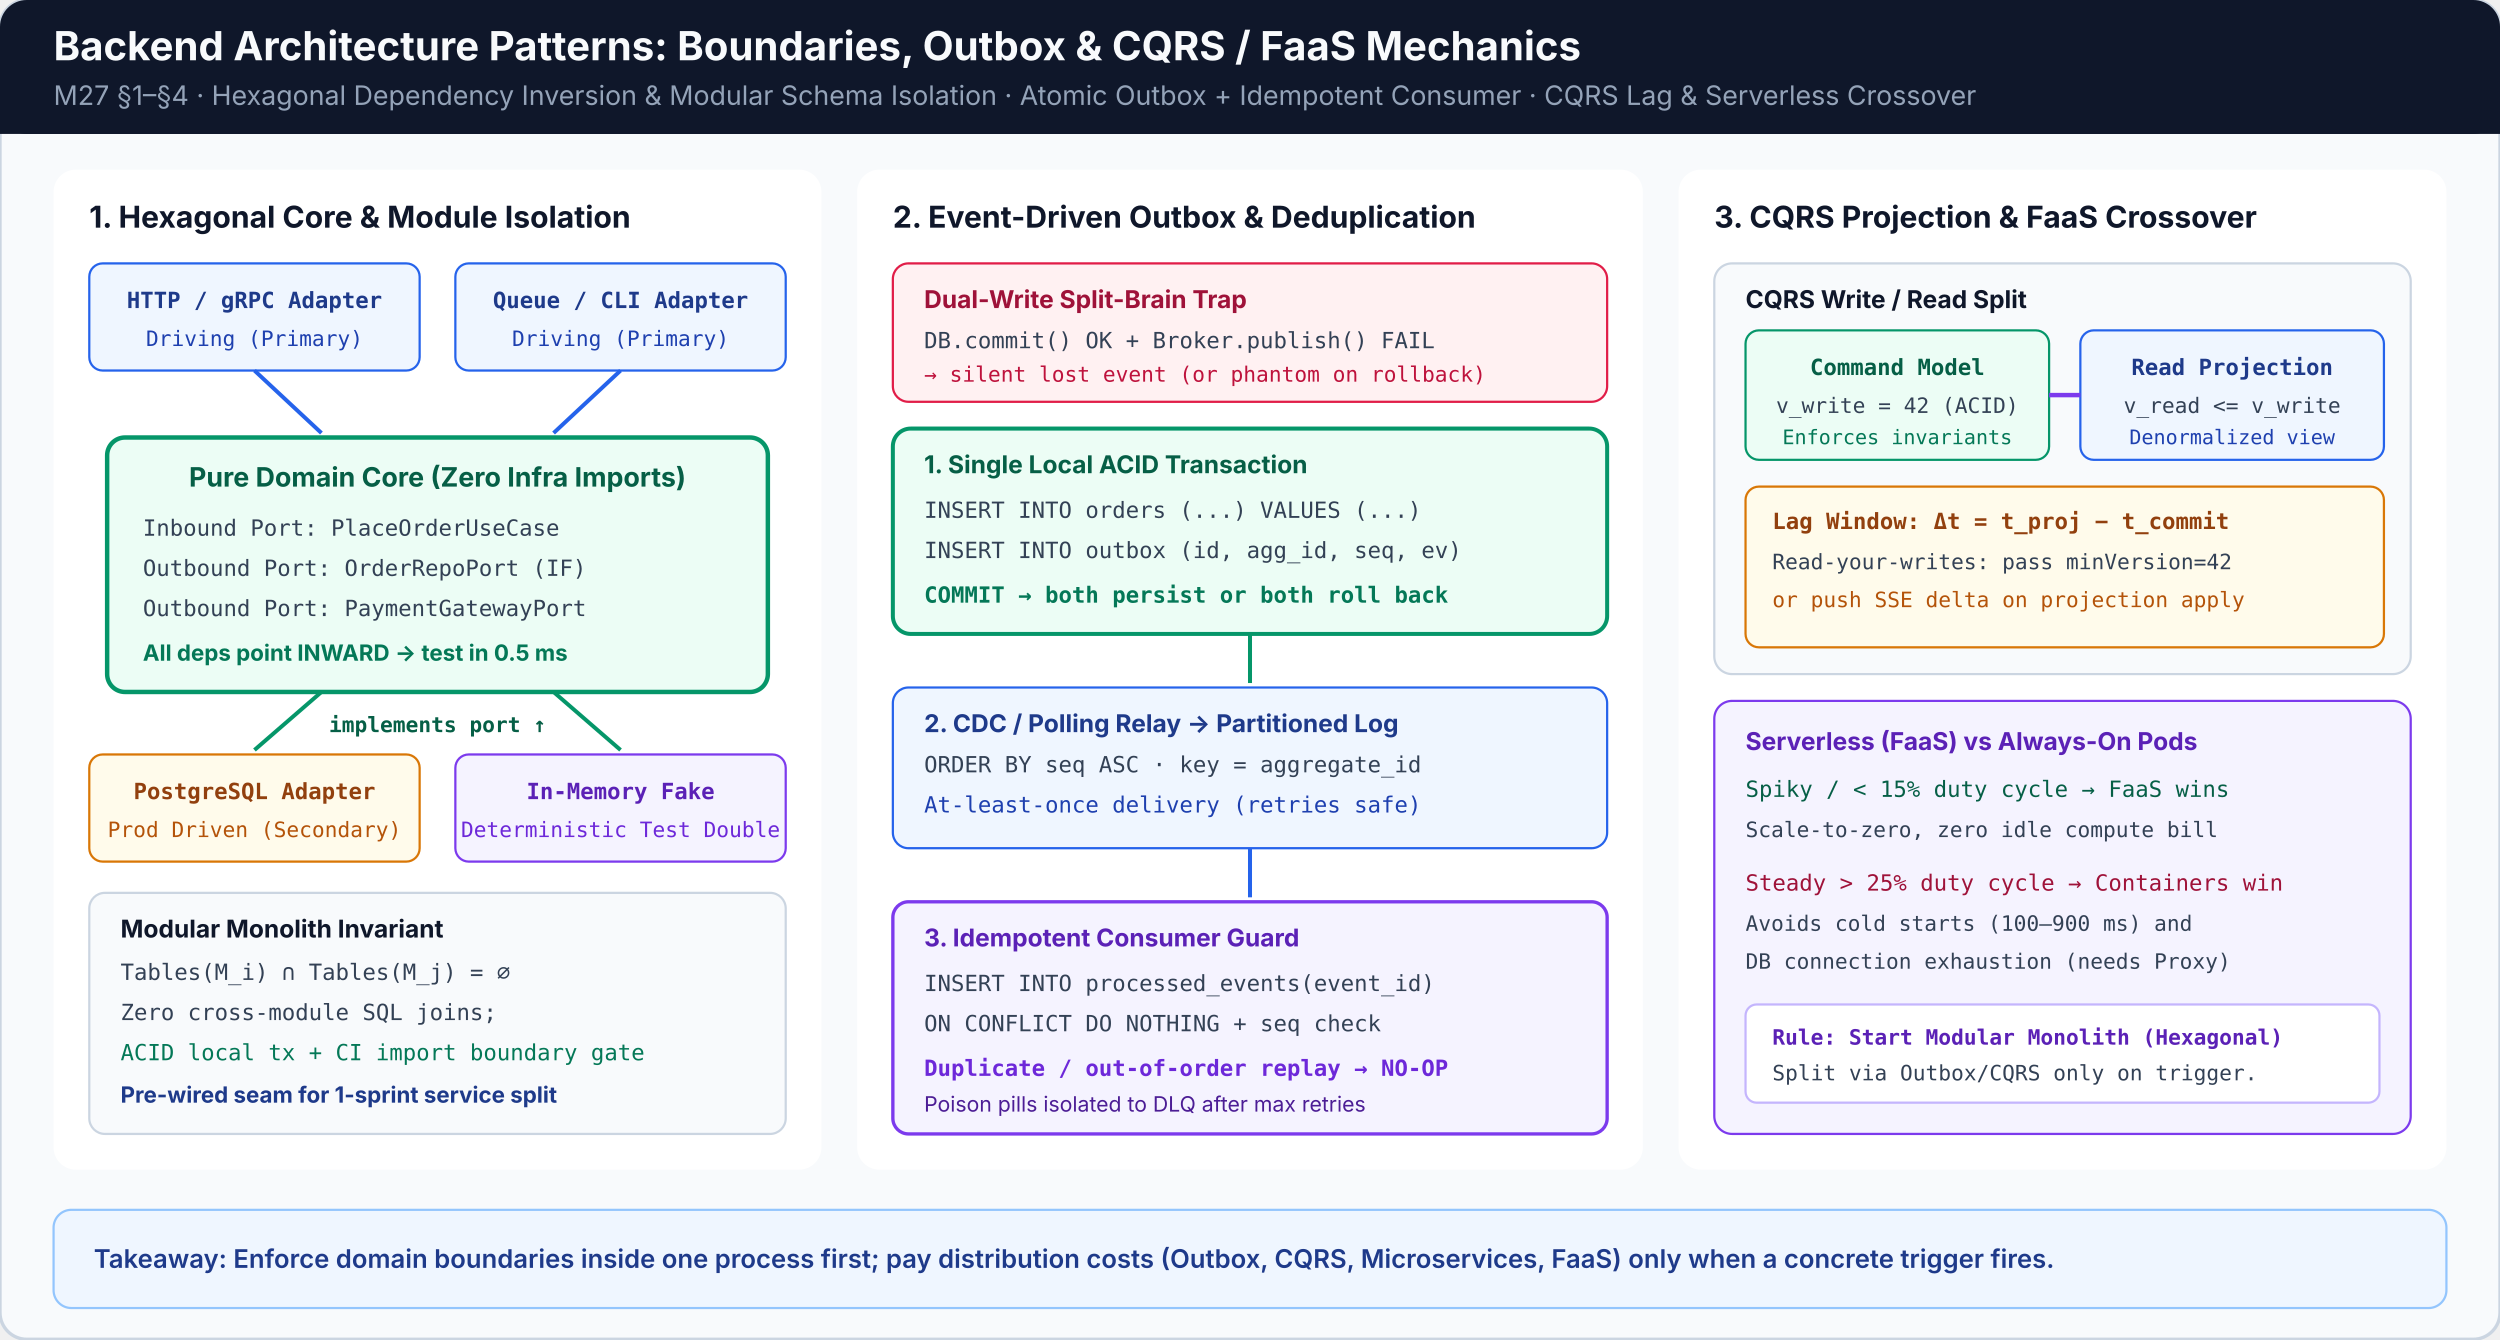
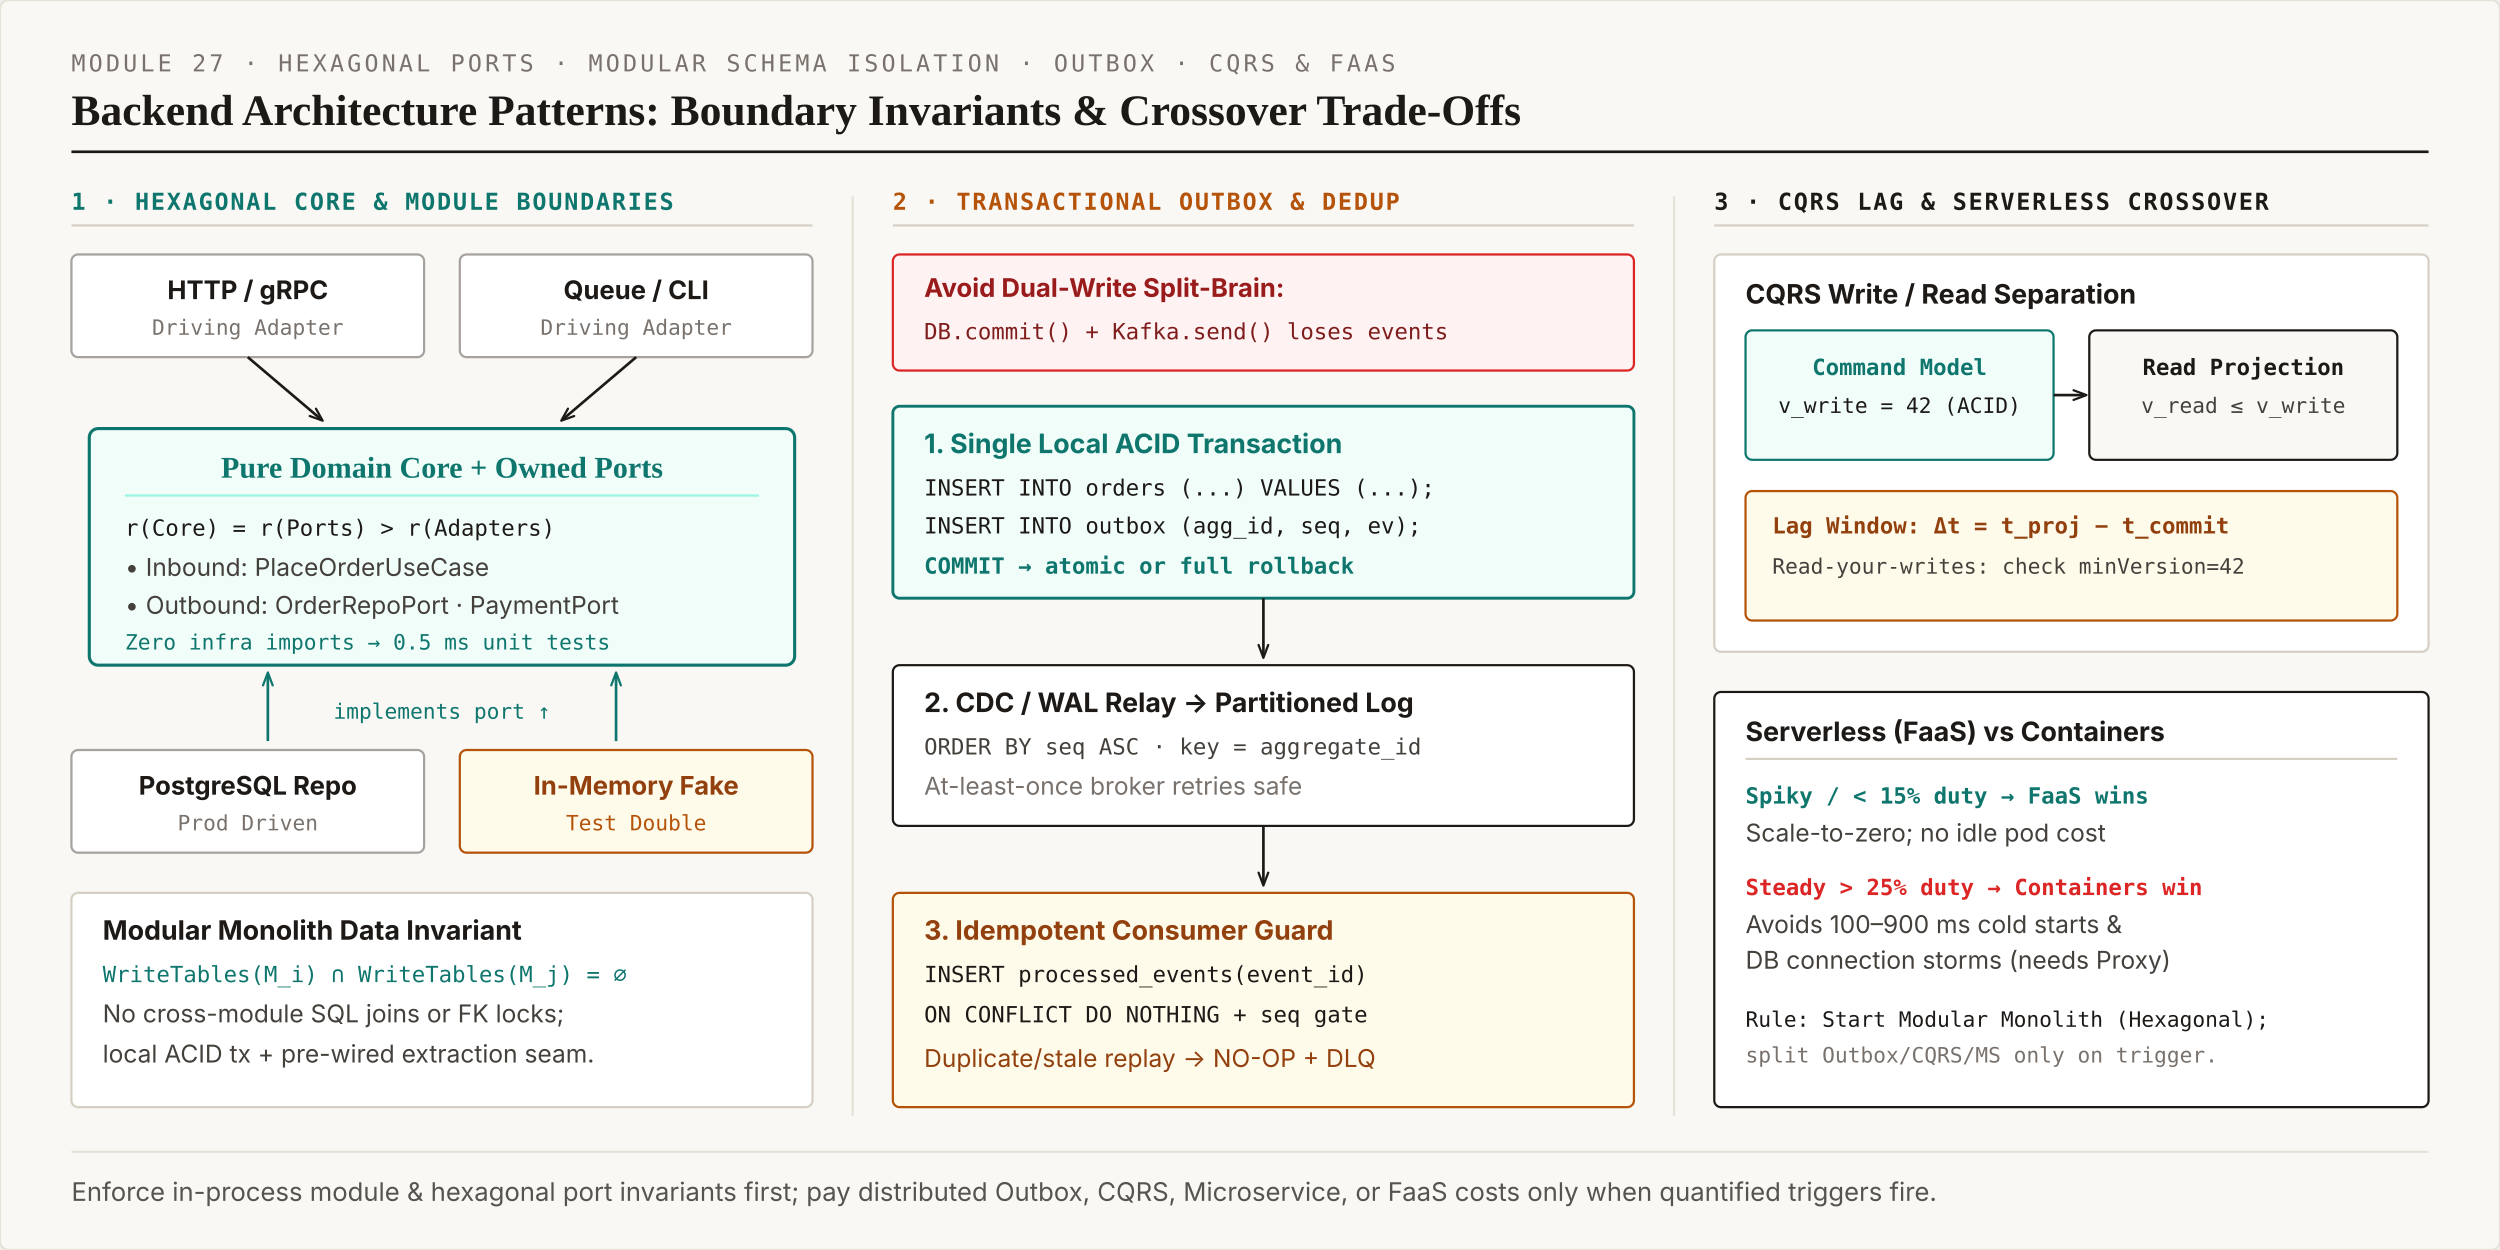
- <svg xmlns="http://www.w3.org/2000/svg" viewBox="0 0 1120 600" width="1120" height="600" role="img" aria-labelledby="title desc">
+ <svg xmlns="http://www.w3.org/2000/svg" viewBox="0 0 1120 560" width="1120" height="560" role="img" aria-labelledby="title desc">
+   <defs>
+     <marker id="ed-arr" viewBox="0 0 10 10" refX="8" refY="5" markerWidth="6" markerHeight="6" orient="auto">
+       <path d="M1,2 L9,5 L1,8" fill="none" stroke="#1c1917" stroke-width="1.4" stroke-linecap="round" stroke-linejoin="round" />
+     </marker>
+     <marker id="ed-arr-teal" viewBox="0 0 10 10" refX="8" refY="5" markerWidth="6" markerHeight="6" orient="auto">
+       <path d="M1,2 L9,5 L1,8" fill="none" stroke="#0f766e" stroke-width="1.4" stroke-linecap="round" stroke-linejoin="round" />
+     </marker>
+   </defs>
  <style>
-     .sans { font-family: ui-sans-serif, system-ui, -apple-system, sans-serif; }
-     .mono { font-family: ui-monospace, SFMono-Regular, Menlo, monospace; }
- 
-     /* 12s cycle across 3 panels */
-     @keyframes p1-hl { 0%, 32% { stroke: #2563eb; stroke-width: 2.2; } 34%, 100% { stroke: #cbd5e1; stroke-width: 1.5; } }
-     @keyframes p2-hl { 0%, 32% { stroke: #cbd5e1; stroke-width: 1.5; } 34%, 65% { stroke: #059669; stroke-width: 2.2; } 67%, 100% { stroke: #cbd5e1; stroke-width: 1.5; } }
-     @keyframes p3-hl { 0%, 65% { stroke: #cbd5e1; stroke-width: 1.5; } 67%, 100% { stroke: #7c3aed; stroke-width: 2.2; } }
- 
-     @keyframes hex-pulse {
-       0%, 32%  { opacity: 1; }
-       35%, 100%{ opacity: 0.78; }
-     }
- 
-     @keyframes outbox-pulse {
-       0%, 33%  { opacity: 0.78; }
-       35%, 65% { opacity: 1; }
-       68%, 100%{ opacity: 0.78; }
-     }
- 
-     @keyframes cqrs-pulse {
-       0%, 66%  { opacity: 0.78; }
-       68%, 99% { opacity: 1; }
-       100%     { opacity: 0.78; }
-     }
- 
-     .p1 { animation: p1-hl 12s linear infinite; }
-     .p2 { animation: p2-hl 12s linear infinite; }
-     .p3 { animation: p3-hl 12s linear infinite; }
-     .h-foc { animation: hex-pulse 12s ease-in-out infinite; }
-     .o-foc { animation: outbox-pulse 12s ease-in-out infinite; }
-     .c-foc { animation: cqrs-pulse 12s ease-in-out infinite; }
- 
-     @media (prefers-reduced-motion: reduce) {
-       .p1, .p2, .p3, .h-foc, .o-foc, .c-foc { animation: none !important; opacity: 1 !important; }
-     }
+     .ed-serif { font-family: Georgia, "Times New Roman", serif; }
+     .ed-sans { font-family: ui-sans-serif, system-ui, -apple-system, sans-serif; }
+     .ed-mono { font-family: ui-monospace, SFMono-Regular, Menlo, monospace; }
  </style>
-   <rect x="0" y="0" width="1120" height="600" rx="12" fill="#f8fafc" stroke="#cbd5e1" stroke-width="1.5" />
-   <rect x="0" y="0" width="1120" height="60" rx="12" fill="#0f172a" />
-   <rect x="0" y="44" width="1120" height="16" fill="#0f172a" />
-   <text x="24" y="27" class="sans" font-size="18" font-weight="700" fill="#f8fafc">Backend Architecture Patterns: Boundaries, Outbox &amp; CQRS / FaaS Mechanics</text>
-   <text x="24" y="47" class="sans" font-size="12" fill="#94a3b8">M27 §1–§4 · Hexagonal Dependency Inversion &amp; Modular Schema Isolation · Atomic Outbox + Idempotent Consumer · CQRS Lag &amp; Serverless Crossover</text>
-   <rect x="24" y="76" width="344" height="448" rx="10" fill="#ffffff" class="p1" />
-   <text x="40" y="102" class="sans" font-size="13.5" font-weight="700" fill="#0f172a">1. Hexagonal Core &amp; Module Isolation</text>
-   <g class="h-foc">
-     <rect x="40" y="118" width="148" height="48" rx="6" fill="#eff6ff" stroke="#2563eb" />
-     <text x="114" y="138" class="mono" font-size="10" font-weight="700" fill="#1e3a8a" text-anchor="middle">HTTP / gRPC Adapter</text>
-     <text x="114" y="155" class="mono" font-size="9.5" fill="#1e40af" text-anchor="middle">Driving (Primary)</text>
-     <rect x="204" y="118" width="148" height="48" rx="6" fill="#eff6ff" stroke="#2563eb" />
-     <text x="278" y="138" class="mono" font-size="10" font-weight="700" fill="#1e3a8a" text-anchor="middle">Queue / CLI Adapter</text>
-     <text x="278" y="155" class="mono" font-size="9.5" fill="#1e40af" text-anchor="middle">Driving (Primary)</text>
-     <line x1="114" y1="166" x2="144" y2="194" stroke="#2563eb" stroke-width="1.8" />
-     <line x1="278" y1="166" x2="248" y2="194" stroke="#2563eb" stroke-width="1.8" />
-     <rect x="48" y="196" width="296" height="114" rx="8" fill="#ecfdf5" stroke="#059669" stroke-width="2" />
-     <text x="196" y="218" class="sans" font-size="12" font-weight="700" fill="#065f46" text-anchor="middle">Pure Domain Core (Zero Infra Imports)</text>
-     <text x="64" y="240" class="mono" font-size="10" fill="#334155">Inbound Port:  PlaceOrderUseCase</text>
-     <text x="64" y="258" class="mono" font-size="10" fill="#334155">Outbound Port: OrderRepoPort (IF)</text>
-     <text x="64" y="276" class="mono" font-size="10" fill="#334155">Outbound Port: PaymentGatewayPort</text>
-     <text x="64" y="296" class="sans" font-size="10" font-weight="700" fill="#047857">All deps point INWARD → test in 0.5 ms</text>
-     <line x1="114" y1="336" x2="144" y2="310" stroke="#059669" stroke-width="1.8" />
-     <line x1="278" y1="336" x2="248" y2="310" stroke="#059669" stroke-width="1.8" />
-     <text x="196" y="328" class="mono" font-size="9.5" font-weight="700" fill="#065f46" text-anchor="middle">implements port ↑</text>
-     <rect x="40" y="338" width="148" height="48" rx="6" fill="#fffbeb" stroke="#d97706" />
-     <text x="114" y="358" class="mono" font-size="10" font-weight="700" fill="#92400e" text-anchor="middle">PostgreSQL Adapter</text>
-     <text x="114" y="375" class="mono" font-size="9.5" fill="#b45309" text-anchor="middle">Prod Driven (Secondary)</text>
-     <rect x="204" y="338" width="148" height="48" rx="6" fill="#f5f3ff" stroke="#7c3aed" />
-     <text x="278" y="358" class="mono" font-size="10" font-weight="700" fill="#5b21b6" text-anchor="middle">In-Memory Fake</text>
-     <text x="278" y="375" class="mono" font-size="9.5" fill="#6d28d9" text-anchor="middle">Deterministic Test Double</text>
+   <rect x="0" y="0" width="1120" height="560" rx="4" fill="#faf8f5" stroke="#e7e2d8" stroke-width="1" />
+   <text x="32" y="32" class="ed-mono" font-size="10.5" fill="#78716c" letter-spacing="1.4">MODULE 27 · HEXAGONAL PORTS · MODULAR SCHEMA ISOLATION · OUTBOX · CQRS &amp; FAAS</text>
+   <text x="32" y="56" class="ed-serif" font-size="19.5" font-weight="700" fill="#1c1917">Backend Architecture Patterns: Boundary Invariants &amp; Crossover Trade-Offs</text>
+   <line x1="32" y1="68" x2="1088" y2="68" stroke="#1c1917" stroke-width="1.2" />
+   <text x="32" y="94" class="ed-mono" font-size="10.5" font-weight="700" fill="#0f766e" letter-spacing="0.8">1 · HEXAGONAL CORE &amp; MODULE BOUNDARIES</text>
+   <line x1="32" y1="101" x2="364" y2="101" stroke="#d6d0c4" />
+   <g transform="translate(32, 114)">
+     <rect x="0" y="0" width="158" height="46" rx="3" fill="#ffffff" stroke="#a8a29e" />
+     <text x="79" y="20" class="ed-sans" font-size="11.5" font-weight="700" fill="#1c1917" text-anchor="middle">HTTP / gRPC</text>
+     <text x="79" y="36" class="ed-mono" font-size="9.5" fill="#78716c" text-anchor="middle">Driving Adapter</text>
+     <rect x="174" y="0" width="158" height="46" rx="3" fill="#ffffff" stroke="#a8a29e" />
+     <text x="253" y="20" class="ed-sans" font-size="11.5" font-weight="700" fill="#1c1917" text-anchor="middle">Queue / CLI</text>
+     <text x="253" y="36" class="ed-mono" font-size="9.5" fill="#78716c" text-anchor="middle">Driving Adapter</text>
+     <line x1="79" y1="46" x2="112" y2="74" stroke="#1c1917" stroke-width="1.2" marker-end="url(#ed-arr)" />
+     <line x1="253" y1="46" x2="220" y2="74" stroke="#1c1917" stroke-width="1.2" marker-end="url(#ed-arr)" />
+     <rect x="8" y="78" width="316" height="106" rx="4" fill="#f0fdf9" stroke="#0f766e" stroke-width="1.4" />
+     <text x="166" y="100" class="ed-serif" font-size="13.5" font-weight="700" fill="#0f766e" text-anchor="middle">Pure Domain Core + Owned Ports</text>
+     <line x1="24" y1="108" x2="308" y2="108" stroke="#99f6e4" />
+     <text x="24" y="126" class="ed-mono" font-size="10" fill="#1c1917">r(Core) = r(Ports) &gt; r(Adapters)</text>
+     <text x="24" y="144" class="ed-sans" font-size="11" fill="#44403c">• Inbound: PlaceOrderUseCase</text>
+     <text x="24" y="161" class="ed-sans" font-size="11" fill="#44403c">• Outbound: OrderRepoPort · PaymentPort</text>
+     <text x="24" y="177" class="ed-mono" font-size="9.5" fill="#0f766e">Zero infra imports → 0.5 ms unit tests</text>
+     <line x1="88" y1="218" x2="88" y2="188" stroke="#0f766e" stroke-width="1.2" marker-end="url(#ed-arr-teal)" />
+     <line x1="244" y1="218" x2="244" y2="188" stroke="#0f766e" stroke-width="1.2" marker-end="url(#ed-arr-teal)" />
+     <text x="166" y="208" class="ed-mono" font-size="9.5" fill="#0f766e" text-anchor="middle">implements port ↑</text>
+     <rect x="0" y="222" width="158" height="46" rx="3" fill="#ffffff" stroke="#a8a29e" />
+     <text x="79" y="242" class="ed-sans" font-size="11.5" font-weight="700" fill="#1c1917" text-anchor="middle">PostgreSQL Repo</text>
+     <text x="79" y="258" class="ed-mono" font-size="9.5" fill="#78716c" text-anchor="middle">Prod Driven</text>
+     <rect x="174" y="222" width="158" height="46" rx="3" fill="#fffbeb" stroke="#b45309" />
+     <text x="253" y="242" class="ed-sans" font-size="11.5" font-weight="700" fill="#92400e" text-anchor="middle">In-Memory Fake</text>
+     <text x="253" y="258" class="ed-mono" font-size="9.5" fill="#b45309" text-anchor="middle">Test Double</text>
+     <rect x="0" y="286" width="332" height="96" rx="3" fill="#ffffff" stroke="#d6d0c4" />
+     <text x="14" y="307" class="ed-sans" font-size="12" font-weight="700" fill="#1c1917">Modular Monolith Data Invariant</text>
+     <text x="14" y="326" class="ed-mono" font-size="10" fill="#0f766e">WriteTables(M_i) ∩ WriteTables(M_j) = ∅</text>
+     <text x="14" y="344" class="ed-sans" font-size="11" fill="#44403c">No cross-module SQL joins or FK locks;</text>
+     <text x="14" y="362" class="ed-sans" font-size="11" fill="#44403c">local ACID tx + pre-wired extraction seam.</text>
  </g>
-   <rect x="40" y="400" width="312" height="108" rx="7" fill="#f8fafc" stroke="#cbd5e1" />
-   <text x="54" y="420" class="sans" font-size="11" font-weight="700" fill="#0f172a">Modular Monolith Invariant</text>
-   <text x="54" y="439" class="mono" font-size="10" fill="#334155">Tables(M_i) ∩ Tables(M_j) = ∅</text>
-   <text x="54" y="457" class="mono" font-size="10" fill="#334155">Zero cross-module SQL joins;</text>
-   <text x="54" y="475" class="mono" font-size="10" fill="#047857">ACID local tx + CI import boundary gate</text>
-   <text x="54" y="494" class="sans" font-size="10" font-weight="700" fill="#1e3a8a">Pre-wired seam for 1-sprint service split</text>
-   <rect x="384" y="76" width="352" height="448" rx="10" fill="#ffffff" class="p2" />
-   <text x="400" y="102" class="sans" font-size="13.5" font-weight="700" fill="#0f172a">2. Event-Driven Outbox &amp; Deduplication</text>
-   <g class="o-foc">
-     <rect x="400" y="118" width="320" height="62" rx="7" fill="#fff1f2" stroke="#e11d48" />
-     <text x="414" y="138" class="sans" font-size="11" font-weight="700" fill="#9f1239">Dual-Write Split-Brain Trap</text>
-     <text x="414" y="156" class="mono" font-size="10" fill="#334155">DB.commit() OK + Broker.publish() FAIL</text>
-     <text x="414" y="171" class="mono" font-size="9.5" fill="#be123c">→ silent lost event (or phantom on rollback)</text>
-     <rect x="400" y="192" width="320" height="92" rx="8" fill="#ecfdf5" stroke="#059669" stroke-width="1.8" />
-     <text x="414" y="212" class="sans" font-size="11" font-weight="700" fill="#065f46">1. Single Local ACID Transaction</text>
-     <text x="414" y="232" class="mono" font-size="10" fill="#334155">INSERT INTO orders (...) VALUES (...)</text>
-     <text x="414" y="250" class="mono" font-size="10" fill="#334155">INSERT INTO outbox (id, agg_id, seq, ev)</text>
-     <text x="414" y="270" class="mono" font-size="10" font-weight="700" fill="#047857">COMMIT → both persist or both roll back</text>
-     <line x1="560" y1="284" x2="560" y2="306" stroke="#059669" stroke-width="1.8" />
-     <rect x="400" y="308" width="320" height="72" rx="7" fill="#eff6ff" stroke="#2563eb" />
-     <text x="414" y="328" class="sans" font-size="11" font-weight="700" fill="#1e3a8a">2. CDC / Polling Relay → Partitioned Log</text>
-     <text x="414" y="346" class="mono" font-size="10" fill="#334155">ORDER BY seq ASC · key = aggregate_id</text>
-     <text x="414" y="364" class="mono" font-size="10" fill="#1e40af">At-least-once delivery (retries safe)</text>
-     <line x1="560" y1="380" x2="560" y2="402" stroke="#2563eb" stroke-width="1.8" />
-     <rect x="400" y="404" width="320" height="104" rx="7" fill="#f5f3ff" stroke="#7c3aed" stroke-width="1.5" />
-     <text x="414" y="424" class="sans" font-size="11" font-weight="700" fill="#5b21b6">3. Idempotent Consumer Guard</text>
-     <text x="414" y="444" class="mono" font-size="10" fill="#334155">INSERT INTO processed_events(event_id)</text>
-     <text x="414" y="462" class="mono" font-size="10" fill="#334155">ON CONFLICT DO NOTHING + seq check</text>
-     <text x="414" y="482" class="mono" font-size="10" font-weight="700" fill="#6d28d9">Duplicate / out-of-order replay → NO-OP</text>
-     <text x="414" y="498" class="sans" font-size="9.5" fill="#4c1d95">Poison pills isolated to DLQ after max retries</text>
+   <line x1="382" y1="88" x2="382" y2="500" stroke="#e7e2d8" />
+   <text x="400" y="94" class="ed-mono" font-size="10.5" font-weight="700" fill="#b45309" letter-spacing="0.8">2 · TRANSACTIONAL OUTBOX &amp; DEDUP</text>
+   <line x1="400" y1="101" x2="732" y2="101" stroke="#d6d0c4" />
+   <g transform="translate(400, 114)">
+     <rect x="0" y="0" width="332" height="52" rx="3" fill="#fef2f2" stroke="#dc2626" />
+     <text x="14" y="19" class="ed-sans" font-size="11.5" font-weight="700" fill="#991b1b">Avoid Dual-Write Split-Brain:</text>
+     <text x="14" y="38" class="ed-mono" font-size="10" fill="#7f1d1d">DB.commit() + Kafka.send() loses events</text>
+     <rect x="0" y="68" width="332" height="86" rx="3" fill="#f0fdf9" stroke="#0f766e" stroke-width="1.3" />
+     <text x="14" y="89" class="ed-sans" font-size="12" font-weight="700" fill="#0f766e">1. Single Local ACID Transaction</text>
+     <text x="14" y="108" class="ed-mono" font-size="10" fill="#1c1917">INSERT INTO orders (...) VALUES (...);</text>
+     <text x="14" y="125" class="ed-mono" font-size="10" fill="#1c1917">INSERT INTO outbox (agg_id, seq, ev);</text>
+     <text x="14" y="143" class="ed-mono" font-size="10" font-weight="700" fill="#0f766e">COMMIT → atomic or full rollback</text>
+     <line x1="166" y1="154" x2="166" y2="180" stroke="#1c1917" stroke-width="1.2" marker-end="url(#ed-arr)" />
+     <rect x="0" y="184" width="332" height="72" rx="3" fill="#ffffff" stroke="#1c1917" />
+     <text x="14" y="205" class="ed-sans" font-size="12" font-weight="700" fill="#1c1917">2. CDC / WAL Relay → Partitioned Log</text>
+     <text x="14" y="224" class="ed-mono" font-size="10" fill="#44403c">ORDER BY seq ASC · key = aggregate_id</text>
+     <text x="14" y="242" class="ed-sans" font-size="11" fill="#78716c">At-least-once broker retries safe</text>
+     <line x1="166" y1="256" x2="166" y2="282" stroke="#1c1917" stroke-width="1.2" marker-end="url(#ed-arr)" />
+     <rect x="0" y="286" width="332" height="96" rx="3" fill="#fffbeb" stroke="#b45309" />
+     <text x="14" y="307" class="ed-sans" font-size="12" font-weight="700" fill="#92400e">3. Idempotent Consumer Guard</text>
+     <text x="14" y="326" class="ed-mono" font-size="10" fill="#1c1917">INSERT processed_events(event_id)</text>
+     <text x="14" y="344" class="ed-mono" font-size="10" fill="#1c1917">ON CONFLICT DO NOTHING + seq gate</text>
+     <text x="14" y="364" class="ed-sans" font-size="11" fill="#92400e">Duplicate/stale replay → NO-OP + DLQ</text>
  </g>
-   <rect x="752" y="76" width="344" height="448" rx="10" fill="#ffffff" class="p3" />
-   <text x="768" y="102" class="sans" font-size="13.5" font-weight="700" fill="#0f172a">3. CQRS Projection &amp; FaaS Crossover</text>
-   <g class="c-foc">
-     <rect x="768" y="118" width="312" height="184" rx="8" fill="#f8fafc" stroke="#cbd5e1" />
-     <text x="782" y="138" class="sans" font-size="11" font-weight="700" fill="#0f172a">CQRS Write / Read Split</text>
-     <rect x="782" y="148" width="136" height="58" rx="6" fill="#ecfdf5" stroke="#059669" />
-     <text x="850" y="168" class="mono" font-size="10" font-weight="700" fill="#065f46" text-anchor="middle">Command Model</text>
-     <text x="850" y="185" class="mono" font-size="9.5" fill="#334155" text-anchor="middle">v_write = 42 (ACID)</text>
-     <text x="850" y="199" class="mono" font-size="9" fill="#047857" text-anchor="middle">Enforces invariants</text>
-     <rect x="932" y="148" width="136" height="58" rx="6" fill="#eff6ff" stroke="#2563eb" />
-     <text x="1000" y="168" class="mono" font-size="10" font-weight="700" fill="#1e3a8a" text-anchor="middle">Read Projection</text>
-     <text x="1000" y="185" class="mono" font-size="9.5" fill="#334155" text-anchor="middle">v_read &lt;= v_write</text>
-     <text x="1000" y="199" class="mono" font-size="9" fill="#1e40af" text-anchor="middle">Denormalized view</text>
-     <line x1="918" y1="177" x2="932" y2="177" stroke="#7c3aed" stroke-width="2" />
-     <rect x="782" y="218" width="286" height="72" rx="6" fill="#fffbeb" stroke="#d97706" />
-     <text x="794" y="237" class="mono" font-size="10" font-weight="700" fill="#92400e">Lag Window: Δt = t_proj − t_commit</text>
-     <text x="794" y="255" class="mono" font-size="9.5" fill="#334155">Read-your-writes: pass minVersion=42</text>
-     <text x="794" y="272" class="mono" font-size="9.5" fill="#b45309">or push SSE delta on projection apply</text>
-     <rect x="768" y="314" width="312" height="194" rx="8" fill="#f5f3ff" stroke="#7c3aed" />
-     <text x="782" y="336" class="sans" font-size="11" font-weight="700" fill="#5b21b6">Serverless (FaaS) vs Always-On Pods</text>
-     <text x="782" y="357" class="mono" font-size="10" fill="#065f46">Spiky / &lt; 15% duty cycle → FaaS wins</text>
-     <text x="782" y="375" class="mono" font-size="9.5" fill="#334155">Scale-to-zero, zero idle compute bill</text>
-     <text x="782" y="399" class="mono" font-size="10" fill="#9f1239">Steady &gt; 25% duty cycle → Containers win</text>
-     <text x="782" y="417" class="mono" font-size="9.5" fill="#334155">Avoids cold starts (100–900 ms) and</text>
-     <text x="782" y="434" class="mono" font-size="9.5" fill="#334155">DB connection exhaustion (needs Proxy)</text>
-     <rect x="782" y="450" width="284" height="44" rx="5" fill="#ffffff" stroke="#c4b5fd" />
-     <text x="794" y="468" class="mono" font-size="9.5" font-weight="700" fill="#5b21b6">Rule: Start Modular Monolith (Hexagonal)</text>
-     <text x="794" y="484" class="mono" font-size="9.5" fill="#334155">Split via Outbox/CQRS only on trigger.</text>
+   <line x1="750" y1="88" x2="750" y2="500" stroke="#e7e2d8" />
+   <text x="768" y="94" class="ed-mono" font-size="10.5" font-weight="700" fill="#1c1917" letter-spacing="0.8">3 · CQRS LAG &amp; SERVERLESS CROSSOVER</text>
+   <line x1="768" y1="101" x2="1088" y2="101" stroke="#d6d0c4" />
+   <g transform="translate(768, 114)">
+     <rect x="0" y="0" width="320" height="178" rx="3" fill="#ffffff" stroke="#d6d0c4" />
+     <text x="14" y="22" class="ed-sans" font-size="12" font-weight="700" fill="#1c1917">CQRS Write / Read Separation</text>
+     <rect x="14" y="34" width="138" height="58" rx="3" fill="#f0fdf9" stroke="#0f766e" />
+     <text x="83" y="54" class="ed-mono" font-size="10" font-weight="700" fill="#0f766e" text-anchor="middle">Command Model</text>
+     <text x="83" y="71" class="ed-mono" font-size="9.5" fill="#1c1917" text-anchor="middle">v_write = 42 (ACID)</text>
+     <line x1="152" y1="63" x2="166" y2="63" stroke="#1c1917" stroke-width="1.2" marker-end="url(#ed-arr)" />
+     <rect x="168" y="34" width="138" height="58" rx="3" fill="#faf8f5" stroke="#1c1917" />
+     <text x="237" y="54" class="ed-mono" font-size="10" font-weight="700" fill="#1c1917" text-anchor="middle">Read Projection</text>
+     <text x="237" y="71" class="ed-mono" font-size="9.5" fill="#44403c" text-anchor="middle">v_read ≤ v_write</text>
+     <rect x="14" y="106" width="292" height="58" rx="3" fill="#fffbeb" stroke="#b45309" />
+     <text x="26" y="125" class="ed-mono" font-size="10" font-weight="700" fill="#92400e">Lag Window: Δt = t_proj − t_commit</text>
+     <text x="26" y="143" class="ed-mono" font-size="9.5" fill="#44403c">Read-your-writes: check minVersion=42</text>
+     <rect x="0" y="196" width="320" height="186" rx="3" fill="#ffffff" stroke="#1c1917" />
+     <text x="14" y="218" class="ed-sans" font-size="12" font-weight="700" fill="#1c1917">Serverless (FaaS) vs Containers</text>
+     <line x1="14" y1="226" x2="306" y2="226" stroke="#d6d0c4" />
+     <text x="14" y="246" class="ed-mono" font-size="10" font-weight="700" fill="#0f766e">Spiky / &lt; 15% duty → FaaS wins</text>
+     <text x="14" y="263" class="ed-sans" font-size="11" fill="#44403c">Scale-to-zero; no idle pod cost</text>
+     <text x="14" y="287" class="ed-mono" font-size="10" font-weight="700" fill="#dc2626">Steady &gt; 25% duty → Containers win</text>
+     <text x="14" y="304" class="ed-sans" font-size="11" fill="#44403c">Avoids 100–900 ms cold starts &amp;</text>
+     <text x="14" y="320" class="ed-sans" font-size="11" fill="#44403c">DB connection storms (needs Proxy)</text>
+     <text x="14" y="346" class="ed-mono" font-size="9.5" fill="#1c1917">Rule: Start Modular Monolith (Hexagonal);</text>
+     <text x="14" y="362" class="ed-mono" font-size="9.5" fill="#78716c">split Outbox/CQRS/MS only on trigger.</text>
  </g>
-   <rect x="24" y="542" width="1072" height="44" rx="8" fill="#eff6ff" stroke="#93c5fd" stroke-width="1" />
-   <text x="42" y="568" class="sans" font-size="11.5" font-weight="600" fill="#1e3a8a">Takeaway: Enforce domain boundaries inside one process first; pay distribution costs (Outbox, CQRS, Microservices, FaaS) only when a concrete trigger fires.</text>
+   <line x1="32" y1="516" x2="1088" y2="516" stroke="#e7e2d8" />
+   <text x="32" y="538" class="ed-sans" font-size="11.5" fill="#57534e">Enforce in-process module &amp; hexagonal port invariants first; pay distributed Outbox, CQRS, Microservice, or FaaS costs only when quantified triggers fire.</text>
</svg>
